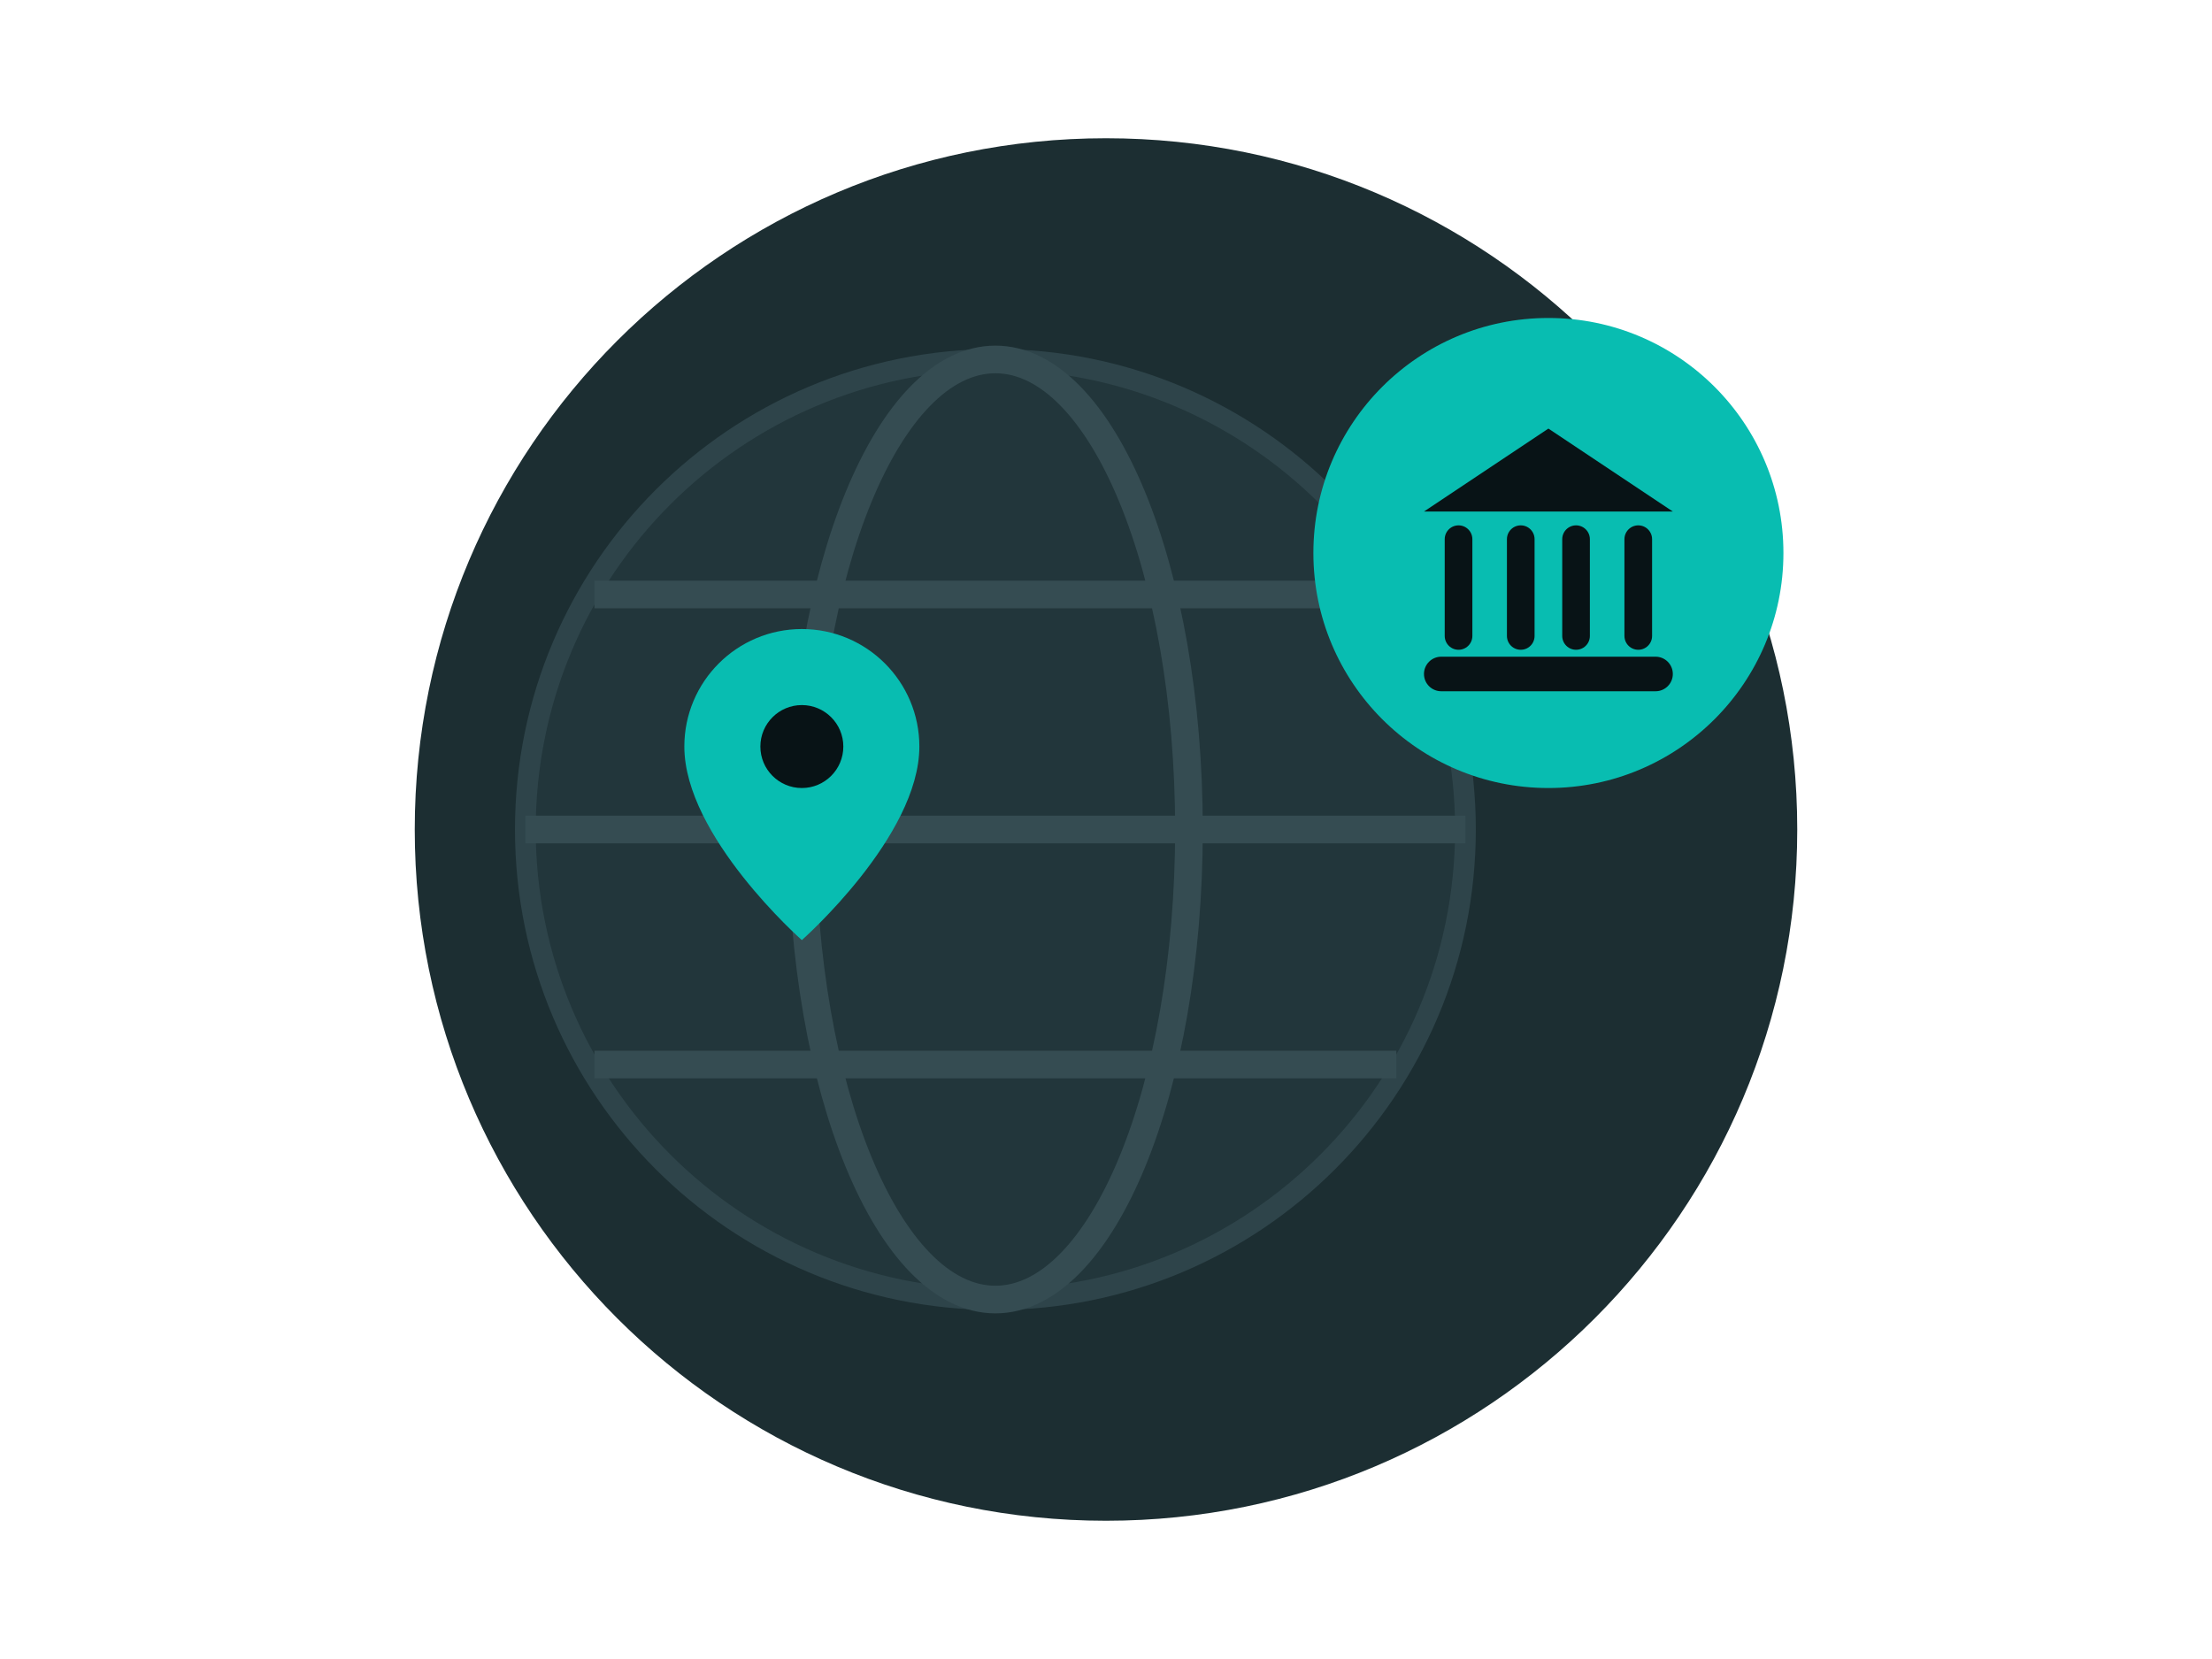
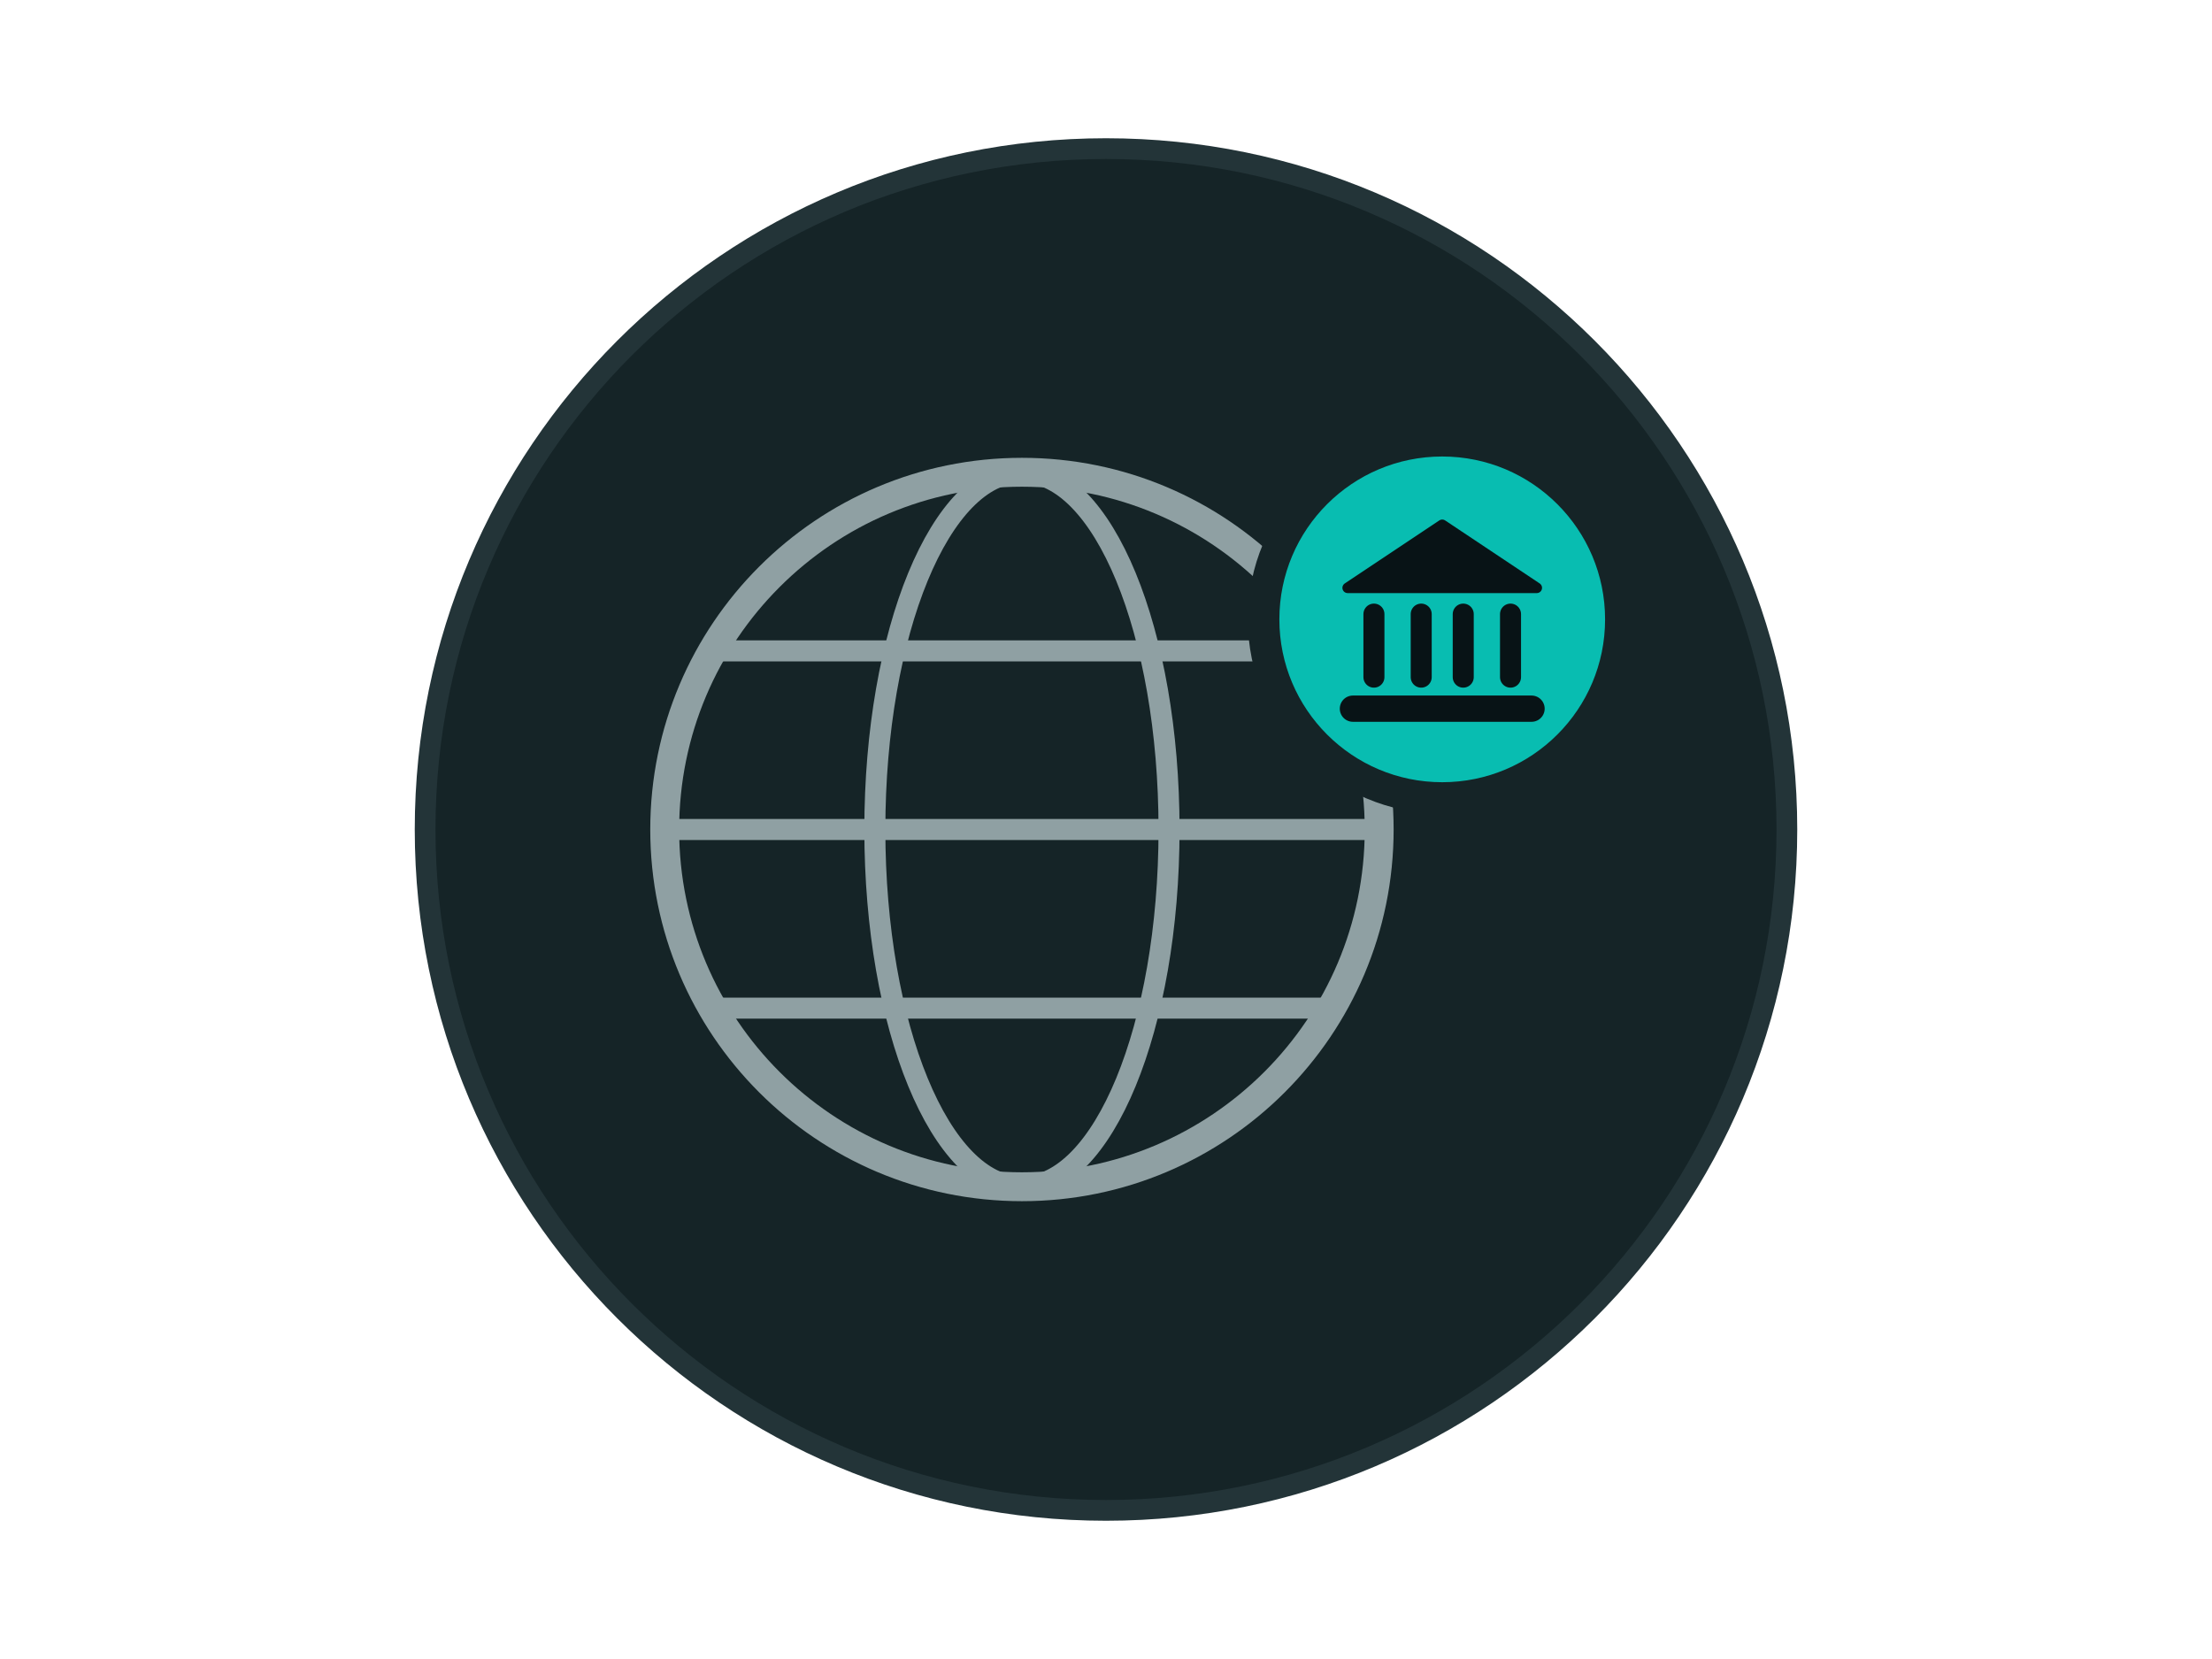
<svg xmlns="http://www.w3.org/2000/svg" viewBox="0 0 160 120" width="160" height="120">
-   <circle cx="80" cy="60" r="50" fill="#1C2E32" />
-   <circle cx="72" cy="60" r="34" fill="#22363B" stroke="#2E444A" stroke-width="1.5" />
-   <ellipse cx="72" cy="60" rx="14" ry="34" fill="none" stroke="#354C52" stroke-width="2" />
-   <path d="M38 60H106M43 43H101M43 77H101" stroke="#354C52" stroke-width="2" />
-   <path d="M58 45.5a8.5 8.5 0 0 0-8.5 8.5c0 6.5 8.5 14 8.5 14s8.5-7.5 8.5-14a8.5 8.5 0 0 0-8.5-8.5z" fill="#08BDB1" />
-   <circle cx="58" cy="54" r="3" fill="#081316" />
-   <circle cx="112" cy="40" r="17" fill="#08BDB1" />
-   <path d="M103 37L112 31L121 37Z" fill="#081316" />
-   <path d="M105.5 39V46M110 39V46M114 39V46M118.5 39V46" stroke="#081316" stroke-width="2" stroke-linecap="round" />
-   <rect x="103" y="47.5" width="18" height="2.5" rx="1.25" fill="#081316" />
+   <circle cx="80" cy="60" r="49.25" fill="#152427" stroke="#233438" stroke-width="1.5" />
+   <g transform="matrix(0.76 0 0 0.76 19.2 14.4)">
+     <circle cx="72" cy="60" r="34" fill="#152427" stroke="#8FA0A3" stroke-width="2.75" stroke-linejoin="round" />
+     <ellipse cx="72" cy="60" rx="14" ry="34" fill="none" stroke="#8FA0A3" stroke-width="2" stroke-linecap="round" stroke-linejoin="round" />
+     <path d="M38 60H106M42.6 43H101.4M42.6 77H101.4" fill="none" stroke="#8FA0A3" stroke-width="2" stroke-linecap="round" stroke-linejoin="round" />
+     <circle cx="112" cy="40" r="17" fill="#08BDB1" stroke="#152427" stroke-width="3" stroke-linejoin="round" />
+     <path d="M103 37L112 31L121 37Z" fill="#081316" stroke="#081316" stroke-width="1" stroke-linejoin="round" />
+     <path d="M105.5 39.5V45.5M110 39.5V45.5M114 39.5V45.5M118.5 39.5V45.5" fill="none" stroke="#081316" stroke-width="2" stroke-linecap="round" stroke-linejoin="round" />
+     <path d="M103.5 48.5h17" fill="none" stroke="#081316" stroke-width="2.5" stroke-linecap="round" stroke-linejoin="round" />
+   </g>
</svg>
